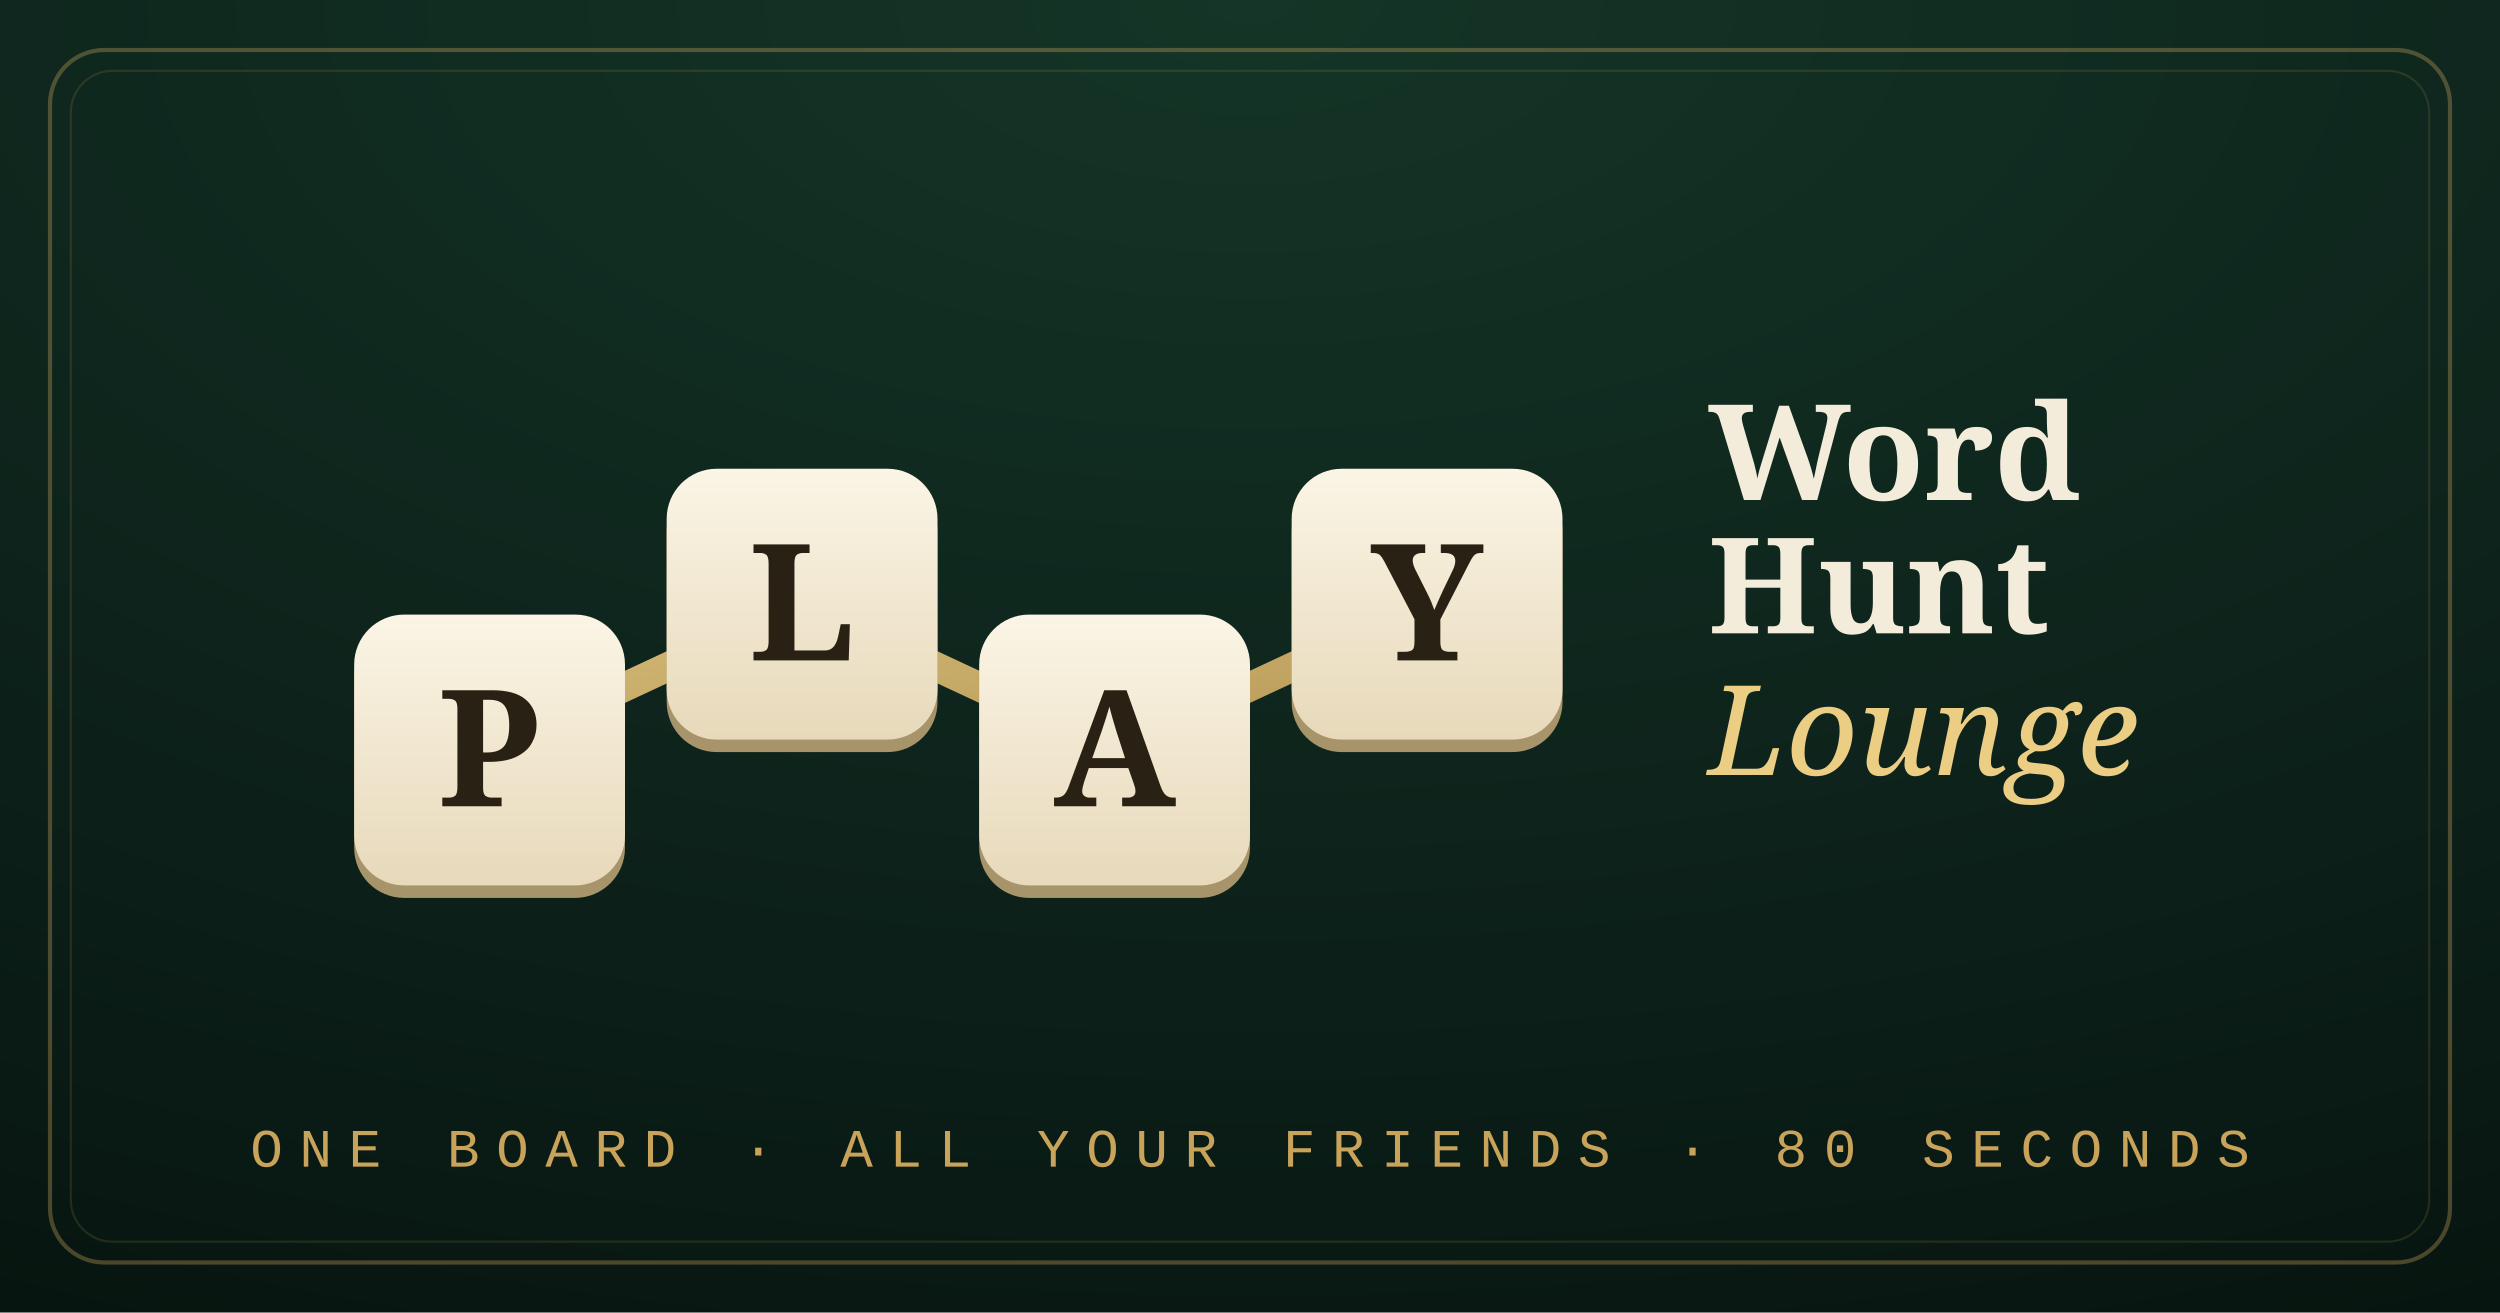
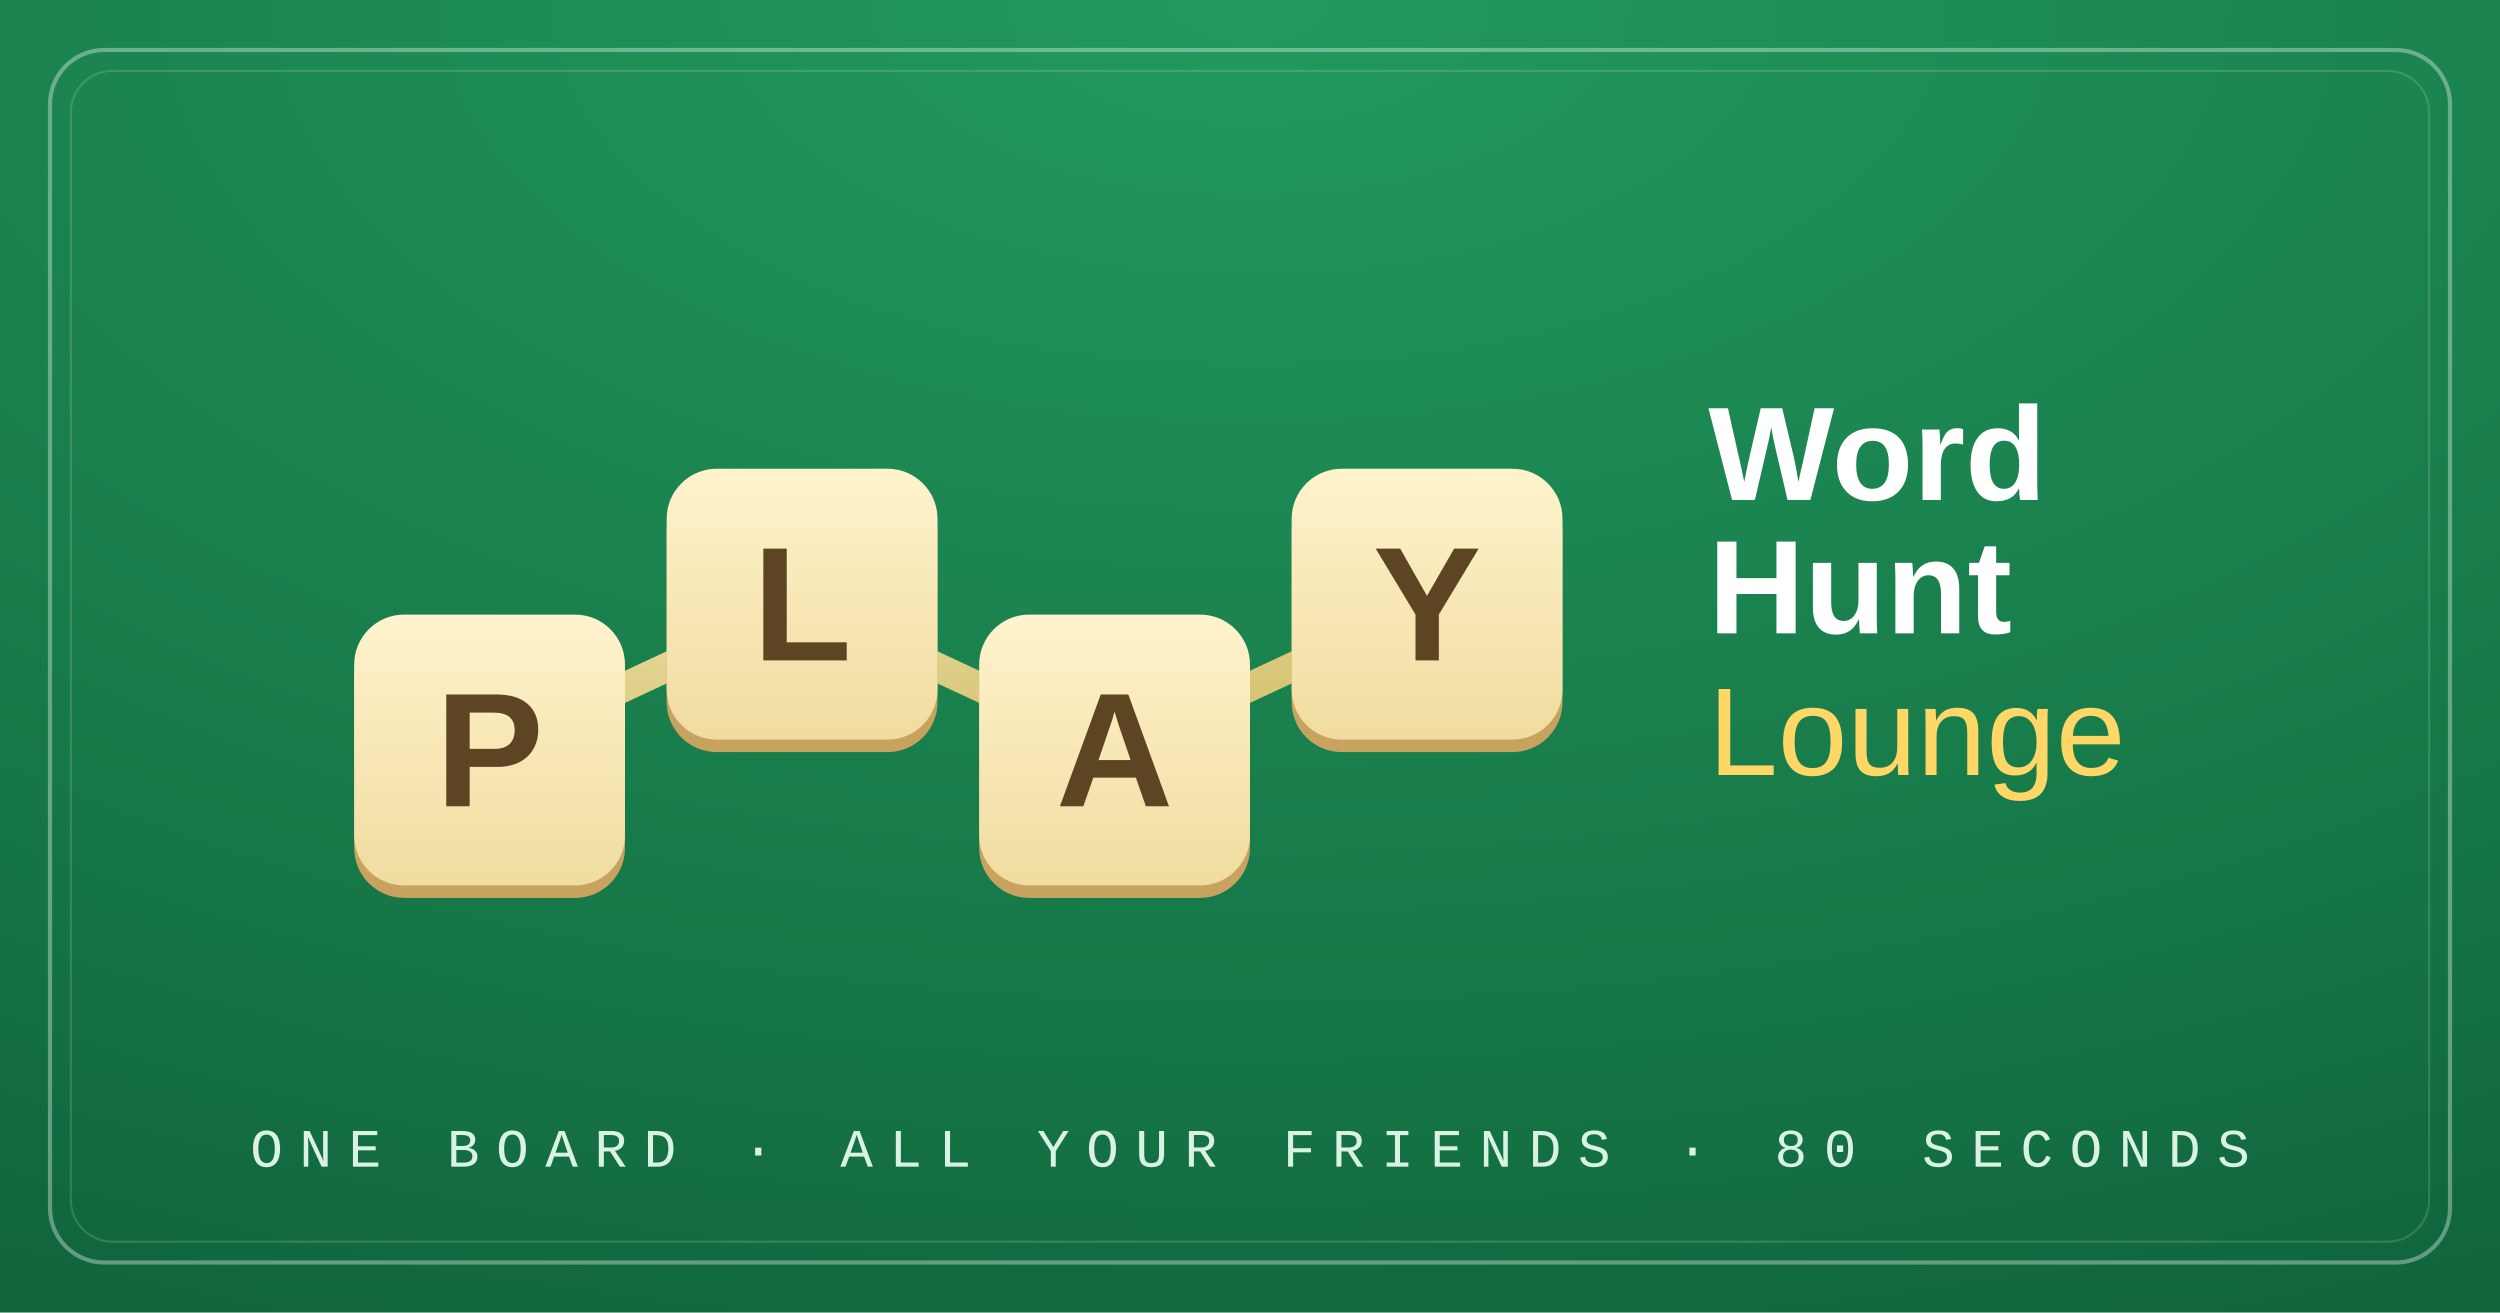
<svg xmlns="http://www.w3.org/2000/svg" width="1200" height="630" viewBox="0 0 1200 630">
  <defs>
    <radialGradient id="felt" cx="50%" cy="0%" r="120%">
-       <stop offset="0" stop-color="#143527" />
-       <stop offset="0.7" stop-color="#0b1d17" />
-       <stop offset="1" stop-color="#06120d" />
+       <stop offset="0" stop-color="#22995e" />
+       <stop offset="0.7" stop-color="#157345" />
+       <stop offset="1" stop-color="#0e5e38" />
    </radialGradient>
    <linearGradient id="tile" x1="0" y1="0" x2="0" y2="1">
-       <stop offset="0" stop-color="#fbf5e6" />
-       <stop offset="1" stop-color="#e7d9ba" />
+       <stop offset="0" stop-color="#fff3cd" />
+       <stop offset="1" stop-color="#f0dca0" />
    </linearGradient>
    <linearGradient id="brass" x1="0" y1="0" x2="1" y2="1">
-       <stop offset="0" stop-color="#eccd84" />
-       <stop offset="1" stop-color="#c9a35a" />
+       <stop offset="0" stop-color="#ffe9a8" />
+       <stop offset="1" stop-color="#e3bf68" />
    </linearGradient>
  </defs>
  <rect width="1200" height="630" fill="url(#felt)" />
-   <rect x="24" y="24" width="1152" height="582" rx="26" fill="none" stroke="#c9a35a" stroke-opacity="0.35" stroke-width="2" />
-   <rect x="34" y="34" width="1132" height="562" rx="20" fill="none" stroke="#c9a35a" stroke-opacity="0.15" stroke-width="1" />
+   <rect x="24" y="24" width="1152" height="582" rx="26" fill="none" stroke="#ffffff" stroke-opacity="0.35" stroke-width="2" />
+   <rect x="34" y="34" width="1132" height="562" rx="20" fill="none" stroke="#ffffff" stroke-opacity="0.15" stroke-width="1" />
  <g transform="translate(170, 150)">
    <polyline points="65,210 215,140 365,210 515,140" fill="none" stroke="url(#brass)" stroke-width="14" stroke-linecap="round" stroke-linejoin="round" opacity="0.9" />
    <g transform="translate(0,145)">
-       <rect x="0" y="6" width="130" height="130" rx="24" fill="#a8946b" />
+       <rect x="0" y="6" width="130" height="130" rx="24" fill="#c8a25f" />
      <rect width="130" height="130" rx="24" fill="url(#tile)" />
-       <text x="65" y="92" text-anchor="middle" font-family="Georgia, serif" font-weight="900" font-size="78" fill="#292113">P</text>
+       <text x="65" y="92" text-anchor="middle" font-family="Arial Rounded MT Bold, Arial, sans-serif" font-weight="900" font-size="78" fill="#5d4524">P</text>
    </g>
    <g transform="translate(150,75)">
-       <rect x="0" y="6" width="130" height="130" rx="24" fill="#a8946b" />
+       <rect x="0" y="6" width="130" height="130" rx="24" fill="#c8a25f" />
      <rect width="130" height="130" rx="24" fill="url(#tile)" />
-       <text x="65" y="92" text-anchor="middle" font-family="Georgia, serif" font-weight="900" font-size="78" fill="#292113">L</text>
+       <text x="65" y="92" text-anchor="middle" font-family="Arial Rounded MT Bold, Arial, sans-serif" font-weight="900" font-size="78" fill="#5d4524">L</text>
    </g>
    <g transform="translate(300,145)">
-       <rect x="0" y="6" width="130" height="130" rx="24" fill="#a8946b" />
+       <rect x="0" y="6" width="130" height="130" rx="24" fill="#c8a25f" />
      <rect width="130" height="130" rx="24" fill="url(#tile)" />
-       <text x="65" y="92" text-anchor="middle" font-family="Georgia, serif" font-weight="900" font-size="78" fill="#292113">A</text>
+       <text x="65" y="92" text-anchor="middle" font-family="Arial Rounded MT Bold, Arial, sans-serif" font-weight="900" font-size="78" fill="#5d4524">A</text>
    </g>
    <g transform="translate(450,75)">
-       <rect x="0" y="6" width="130" height="130" rx="24" fill="#a8946b" />
+       <rect x="0" y="6" width="130" height="130" rx="24" fill="#c8a25f" />
      <rect width="130" height="130" rx="24" fill="url(#tile)" />
-       <text x="65" y="92" text-anchor="middle" font-family="Georgia, serif" font-weight="900" font-size="78" fill="#292113">Y</text>
+       <text x="65" y="92" text-anchor="middle" font-family="Arial Rounded MT Bold, Arial, sans-serif" font-weight="900" font-size="78" fill="#5d4524">Y</text>
    </g>
  </g>
  <g transform="translate(820, 240)">
-     <text x="0" y="0" font-family="Georgia, serif" font-weight="700" font-size="64" fill="#f4ecda">Word</text>
-     <text x="0" y="64" font-family="Georgia, serif" font-weight="700" font-size="64" fill="#f4ecda">Hunt</text>
-     <text x="0" y="132" font-family="Georgia, serif" font-style="italic" font-size="60" fill="#eccd84">Lounge</text>
+     <text x="0" y="0" font-family="Arial Rounded MT Bold, Arial, sans-serif" font-weight="900" font-size="64" fill="#ffffff">Word</text>
+     <text x="0" y="64" font-family="Arial Rounded MT Bold, Arial, sans-serif" font-weight="900" font-size="64" fill="#ffffff">Hunt</text>
+     <text x="0" y="132" font-family="Arial Rounded MT Bold, Arial, sans-serif" font-size="60" fill="#ffd766">Lounge</text>
  </g>
-   <text x="600" y="560" text-anchor="middle" font-family="Courier New, monospace" font-size="26" letter-spacing="8" fill="#c9a35a">ONE BOARD · ALL YOUR FRIENDS · 80 SECONDS</text>
+   <text x="600" y="560" text-anchor="middle" font-family="Courier New, monospace" font-size="26" letter-spacing="8" fill="#d9f2e3">ONE BOARD · ALL YOUR FRIENDS · 80 SECONDS</text>
</svg>
